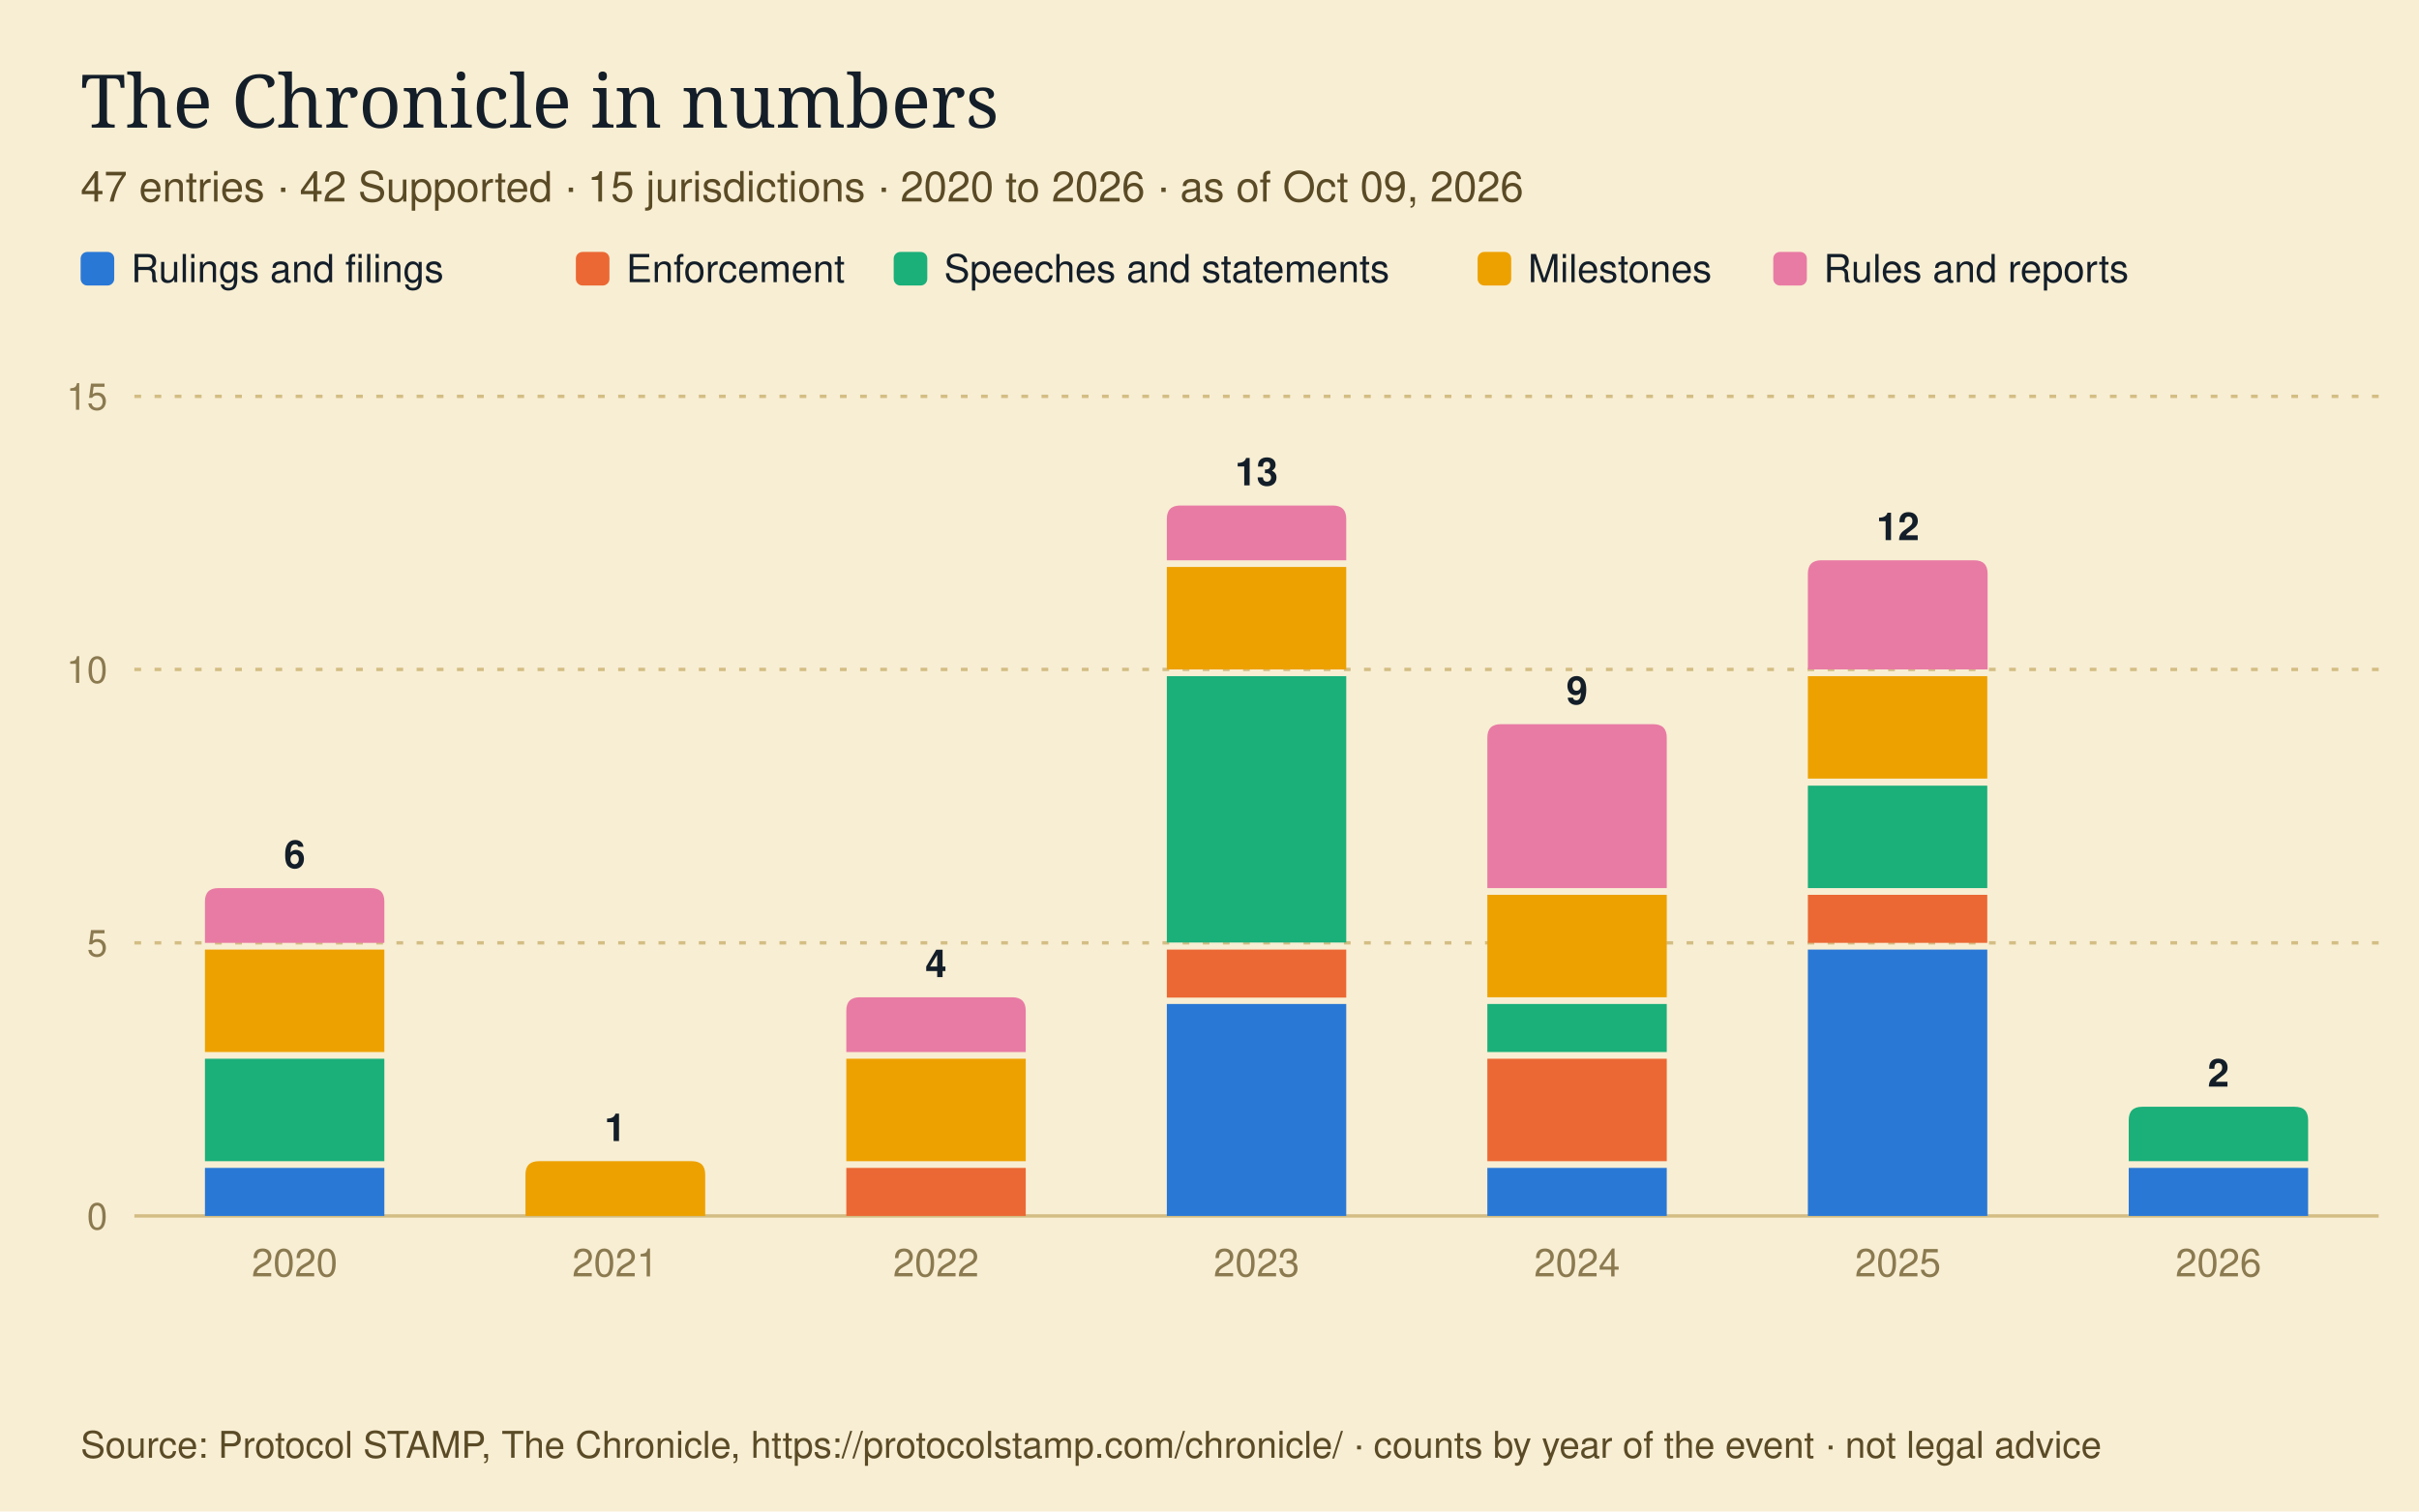
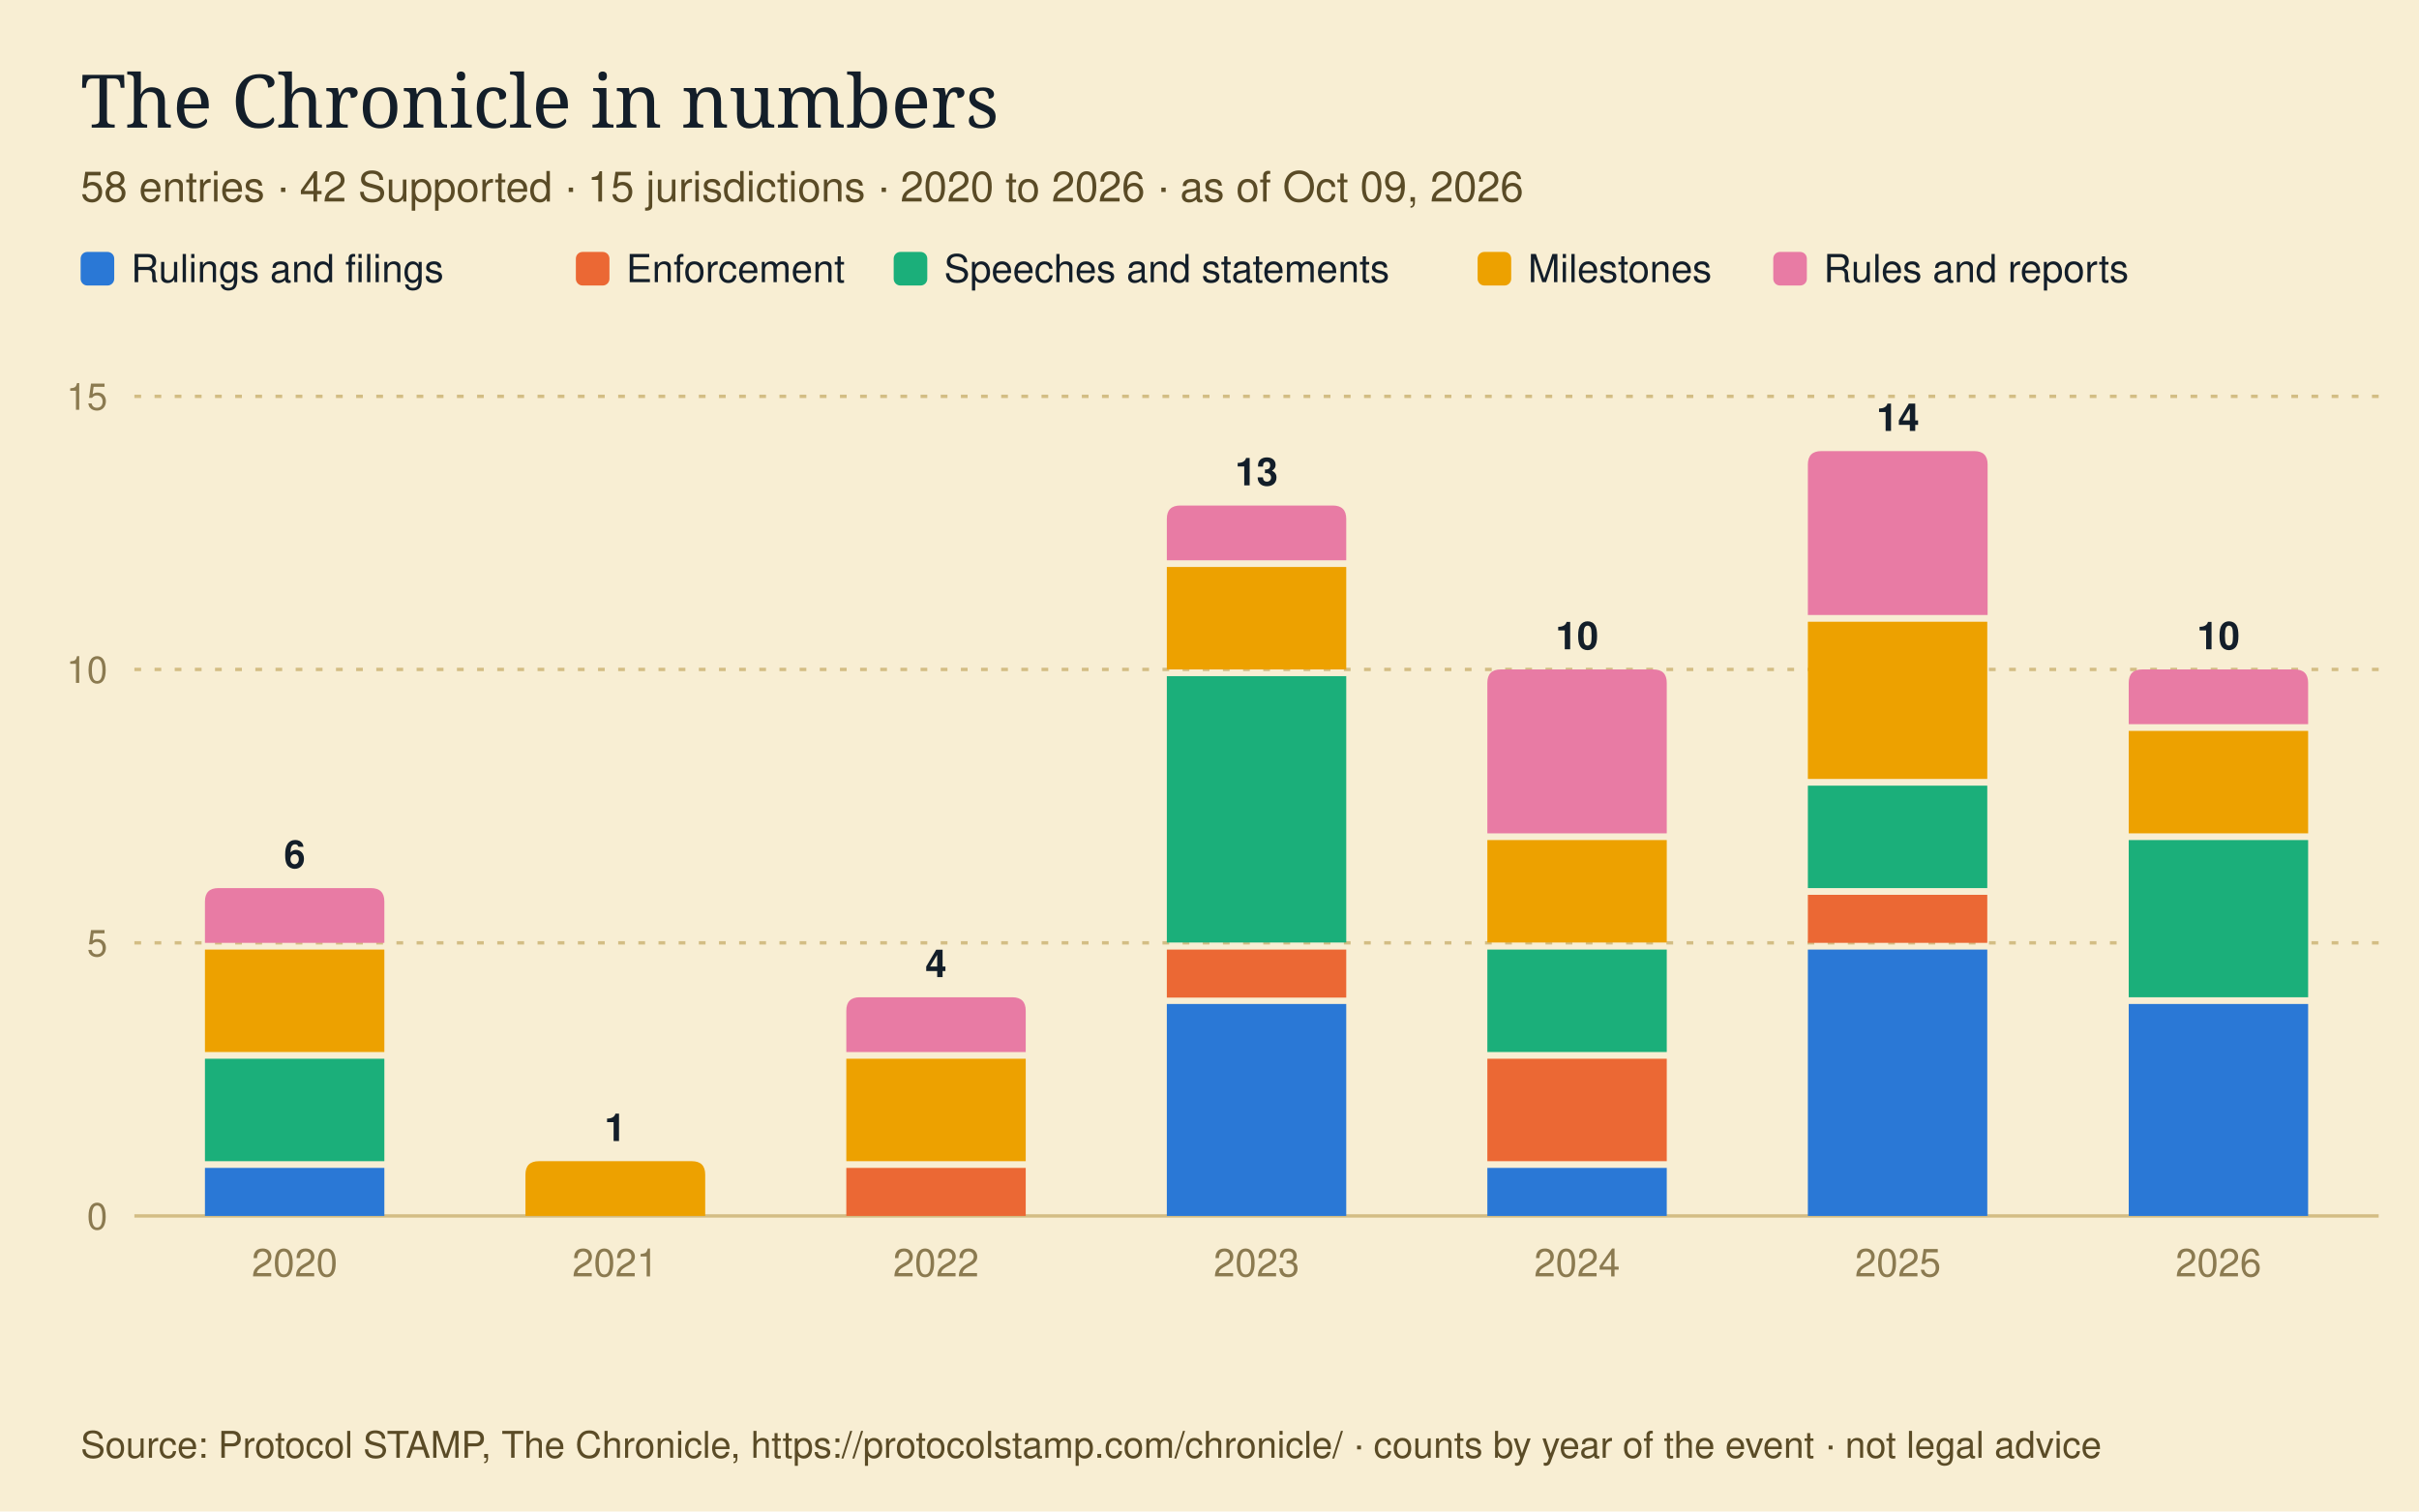
<svg xmlns="http://www.w3.org/2000/svg" viewBox="0 0 720 450" width="720" height="450" role="img" aria-labelledby="t d" font-family="IBM Plex Sans, Helvetica, Arial, sans-serif">
  <rect width="720" height="450" fill="#F8EED3" />
  <text x="24" y="38" font-size="22" font-family="IBM Plex Serif, Georgia, serif" fill="#131E29">The Chronicle in numbers</text>
-   <text x="24" y="60" font-size="12.5" fill="#5A4B26">47 entries · 42 Supported · 15 jurisdictions · 2020 to 2026 · as of Oct 09, 2026</text>
+   <text x="24" y="60" font-size="12.5" fill="#5A4B26">58 entries · 42 Supported · 15 jurisdictions · 2020 to 2026 · as of Oct 09, 2026</text>
  <rect x="24" y="75" width="10" height="10" rx="2" fill="#2a78d6" />
  <text x="39" y="84" font-size="11.5" fill="#131E29">Rulings and filings</text>
  <rect x="171.4" y="75" width="10" height="10" rx="2" fill="#eb6834" />
  <text x="186.4" y="84" font-size="11.5" fill="#131E29">Enforcement</text>
  <rect x="266.0" y="75" width="10" height="10" rx="2" fill="#1baf7a" />
  <text x="281.0" y="84" font-size="11.5" fill="#131E29">Speeches and statements</text>
  <rect x="439.8" y="75" width="10" height="10" rx="2" fill="#eda100" />
  <text x="454.8" y="84" font-size="11.5" fill="#131E29">Milestones</text>
  <rect x="527.8" y="75" width="10" height="10" rx="2" fill="#e87ba4" />
  <text x="542.8" y="84" font-size="11.5" fill="#131E29">Rules and reports</text>
  <g transform="translate(0,96)">
    <line x1="40" x2="708" y1="266.0" y2="266.0" stroke="#D3BD84" stroke-width="1" />
    <text x="32" y="270.0" text-anchor="end" font-size="11" fill="#8B7A50">0</text>
    <line x1="40" x2="708" y1="184.7" y2="184.7" stroke="#D3BD84" stroke-width="1" stroke-dasharray="2 4" />
    <text x="32" y="188.7" text-anchor="end" font-size="11" fill="#8B7A50">5</text>
    <line x1="40" x2="708" y1="103.3" y2="103.3" stroke="#D3BD84" stroke-width="1" stroke-dasharray="2 4" />
    <text x="32" y="107.3" text-anchor="end" font-size="11" fill="#8B7A50">10</text>
    <line x1="40" x2="708" y1="22.0" y2="22.0" stroke="#D3BD84" stroke-width="1" stroke-dasharray="2 4" />
    <text x="32" y="26.0" text-anchor="end" font-size="11" fill="#8B7A50">15</text>
    <rect x="61.0" y="251.7" width="53.4" height="14.3" fill="#2a78d6" />
    <rect x="61.0" y="219.2" width="53.4" height="30.5" fill="#1baf7a" />
    <rect x="61.0" y="186.7" width="53.4" height="30.5" fill="#eda100" />
    <path d="M61.0,184.7 V172.4 Q61.0,168.4 65.0,168.4 H110.4 Q114.4,168.4 114.4,172.4 V184.7 Z" fill="#e87ba4" />
    <text x="87.7" y="162.4" text-anchor="middle" font-size="11.5" font-weight="600" fill="#131E29">6</text>
    <text x="87.7" y="284" text-anchor="middle" font-size="11.5" fill="#8B7A50">2020</text>
    <path d="M156.4,266.0 V253.7 Q156.4,249.7 160.4,249.7 H205.9 Q209.9,249.7 209.9,253.7 V266.0 Z" fill="#eda100" />
    <text x="183.1" y="243.7" text-anchor="middle" font-size="11.5" font-weight="600" fill="#131E29">1</text>
    <text x="183.1" y="284" text-anchor="middle" font-size="11.5" fill="#8B7A50">2021</text>
    <rect x="251.9" y="251.7" width="53.4" height="14.3" fill="#eb6834" />
    <rect x="251.9" y="219.2" width="53.4" height="30.5" fill="#eda100" />
    <path d="M251.9,217.2 V204.9 Q251.9,200.9 255.9,200.9 H301.3 Q305.3,200.9 305.3,204.9 V217.2 Z" fill="#e87ba4" />
    <text x="278.6" y="194.9" text-anchor="middle" font-size="11.5" font-weight="600" fill="#131E29">4</text>
    <text x="278.6" y="284" text-anchor="middle" font-size="11.5" fill="#8B7A50">2022</text>
    <rect x="347.3" y="202.9" width="53.4" height="63.1" fill="#2a78d6" />
    <rect x="347.3" y="186.7" width="53.4" height="14.3" fill="#eb6834" />
    <rect x="347.3" y="105.3" width="53.4" height="79.3" fill="#1baf7a" />
    <rect x="347.3" y="72.8" width="53.4" height="30.5" fill="#eda100" />
    <path d="M347.3,70.8 V58.5 Q347.3,54.5 351.3,54.5 H396.7 Q400.7,54.5 400.7,58.5 V70.8 Z" fill="#e87ba4" />
    <text x="374.0" y="48.5" text-anchor="middle" font-size="11.5" font-weight="600" fill="#131E29">13</text>
    <text x="374.0" y="284" text-anchor="middle" font-size="11.5" fill="#8B7A50">2023</text>
    <rect x="442.7" y="251.7" width="53.4" height="14.3" fill="#2a78d6" />
    <rect x="442.7" y="219.2" width="53.4" height="30.5" fill="#eb6834" />
-     <rect x="442.7" y="202.9" width="53.4" height="14.3" fill="#1baf7a" />
-     <rect x="442.7" y="170.4" width="53.4" height="30.5" fill="#eda100" />
-     <path d="M442.7,168.4 V123.6 Q442.7,119.6 446.7,119.6 H492.1 Q496.1,119.6 496.1,123.6 V168.4 Z" fill="#e87ba4" />
-     <text x="469.4" y="113.6" text-anchor="middle" font-size="11.5" font-weight="600" fill="#131E29">9</text>
+     <rect x="442.7" y="186.7" width="53.4" height="30.5" fill="#1baf7a" />
+     <rect x="442.7" y="154.1" width="53.4" height="30.5" fill="#eda100" />
+     <path d="M442.7,152.1 V107.3 Q442.7,103.3 446.7,103.3 H492.1 Q496.1,103.3 496.1,107.3 V152.1 Z" fill="#e87ba4" />
+     <text x="469.4" y="97.3" text-anchor="middle" font-size="11.5" font-weight="600" fill="#131E29">10</text>
    <text x="469.4" y="284" text-anchor="middle" font-size="11.5" fill="#8B7A50">2024</text>
    <rect x="538.1" y="186.7" width="53.4" height="79.3" fill="#2a78d6" />
    <rect x="538.1" y="170.4" width="53.4" height="14.3" fill="#eb6834" />
    <rect x="538.1" y="137.9" width="53.4" height="30.5" fill="#1baf7a" />
-     <rect x="538.1" y="105.3" width="53.4" height="30.5" fill="#eda100" />
-     <path d="M538.1,103.3 V74.8 Q538.1,70.8 542.1,70.8 H587.6 Q591.6,70.8 591.6,74.8 V103.3 Z" fill="#e87ba4" />
-     <text x="564.9" y="64.8" text-anchor="middle" font-size="11.5" font-weight="600" fill="#131E29">12</text>
+     <rect x="538.1" y="89.1" width="53.4" height="46.8" fill="#eda100" />
+     <path d="M538.1,87.1 V42.3 Q538.1,38.3 542.1,38.3 H587.6 Q591.6,38.3 591.6,42.3 V87.1 Z" fill="#e87ba4" />
+     <text x="564.9" y="32.3" text-anchor="middle" font-size="11.5" font-weight="600" fill="#131E29">14</text>
    <text x="564.9" y="284" text-anchor="middle" font-size="11.5" fill="#8B7A50">2025</text>
-     <rect x="633.6" y="251.7" width="53.4" height="14.3" fill="#2a78d6" />
-     <path d="M633.6,249.7 V237.5 Q633.6,233.5 637.6,233.5 H683.0 Q687.0,233.5 687.0,237.5 V249.7 Z" fill="#1baf7a" />
-     <text x="660.3" y="227.5" text-anchor="middle" font-size="11.5" font-weight="600" fill="#131E29">2</text>
+     <rect x="633.6" y="202.9" width="53.4" height="63.1" fill="#2a78d6" />
+     <rect x="633.6" y="154.1" width="53.4" height="46.8" fill="#1baf7a" />
+     <rect x="633.6" y="121.6" width="53.4" height="30.5" fill="#eda100" />
+     <path d="M633.6,119.6 V107.3 Q633.6,103.3 637.6,103.3 H683.0 Q687.0,103.3 687.0,107.3 V119.6 Z" fill="#e87ba4" />
+     <text x="660.3" y="97.3" text-anchor="middle" font-size="11.5" font-weight="600" fill="#131E29">10</text>
    <text x="660.3" y="284" text-anchor="middle" font-size="11.5" fill="#8B7A50">2026</text>
  </g>
  <text x="24" y="434" font-size="11" fill="#5A4B26">Source: Protocol STAMP, The Chronicle, https://protocolstamp.com/chronicle/ · counts by year of the event · not legal advice</text>
</svg>
